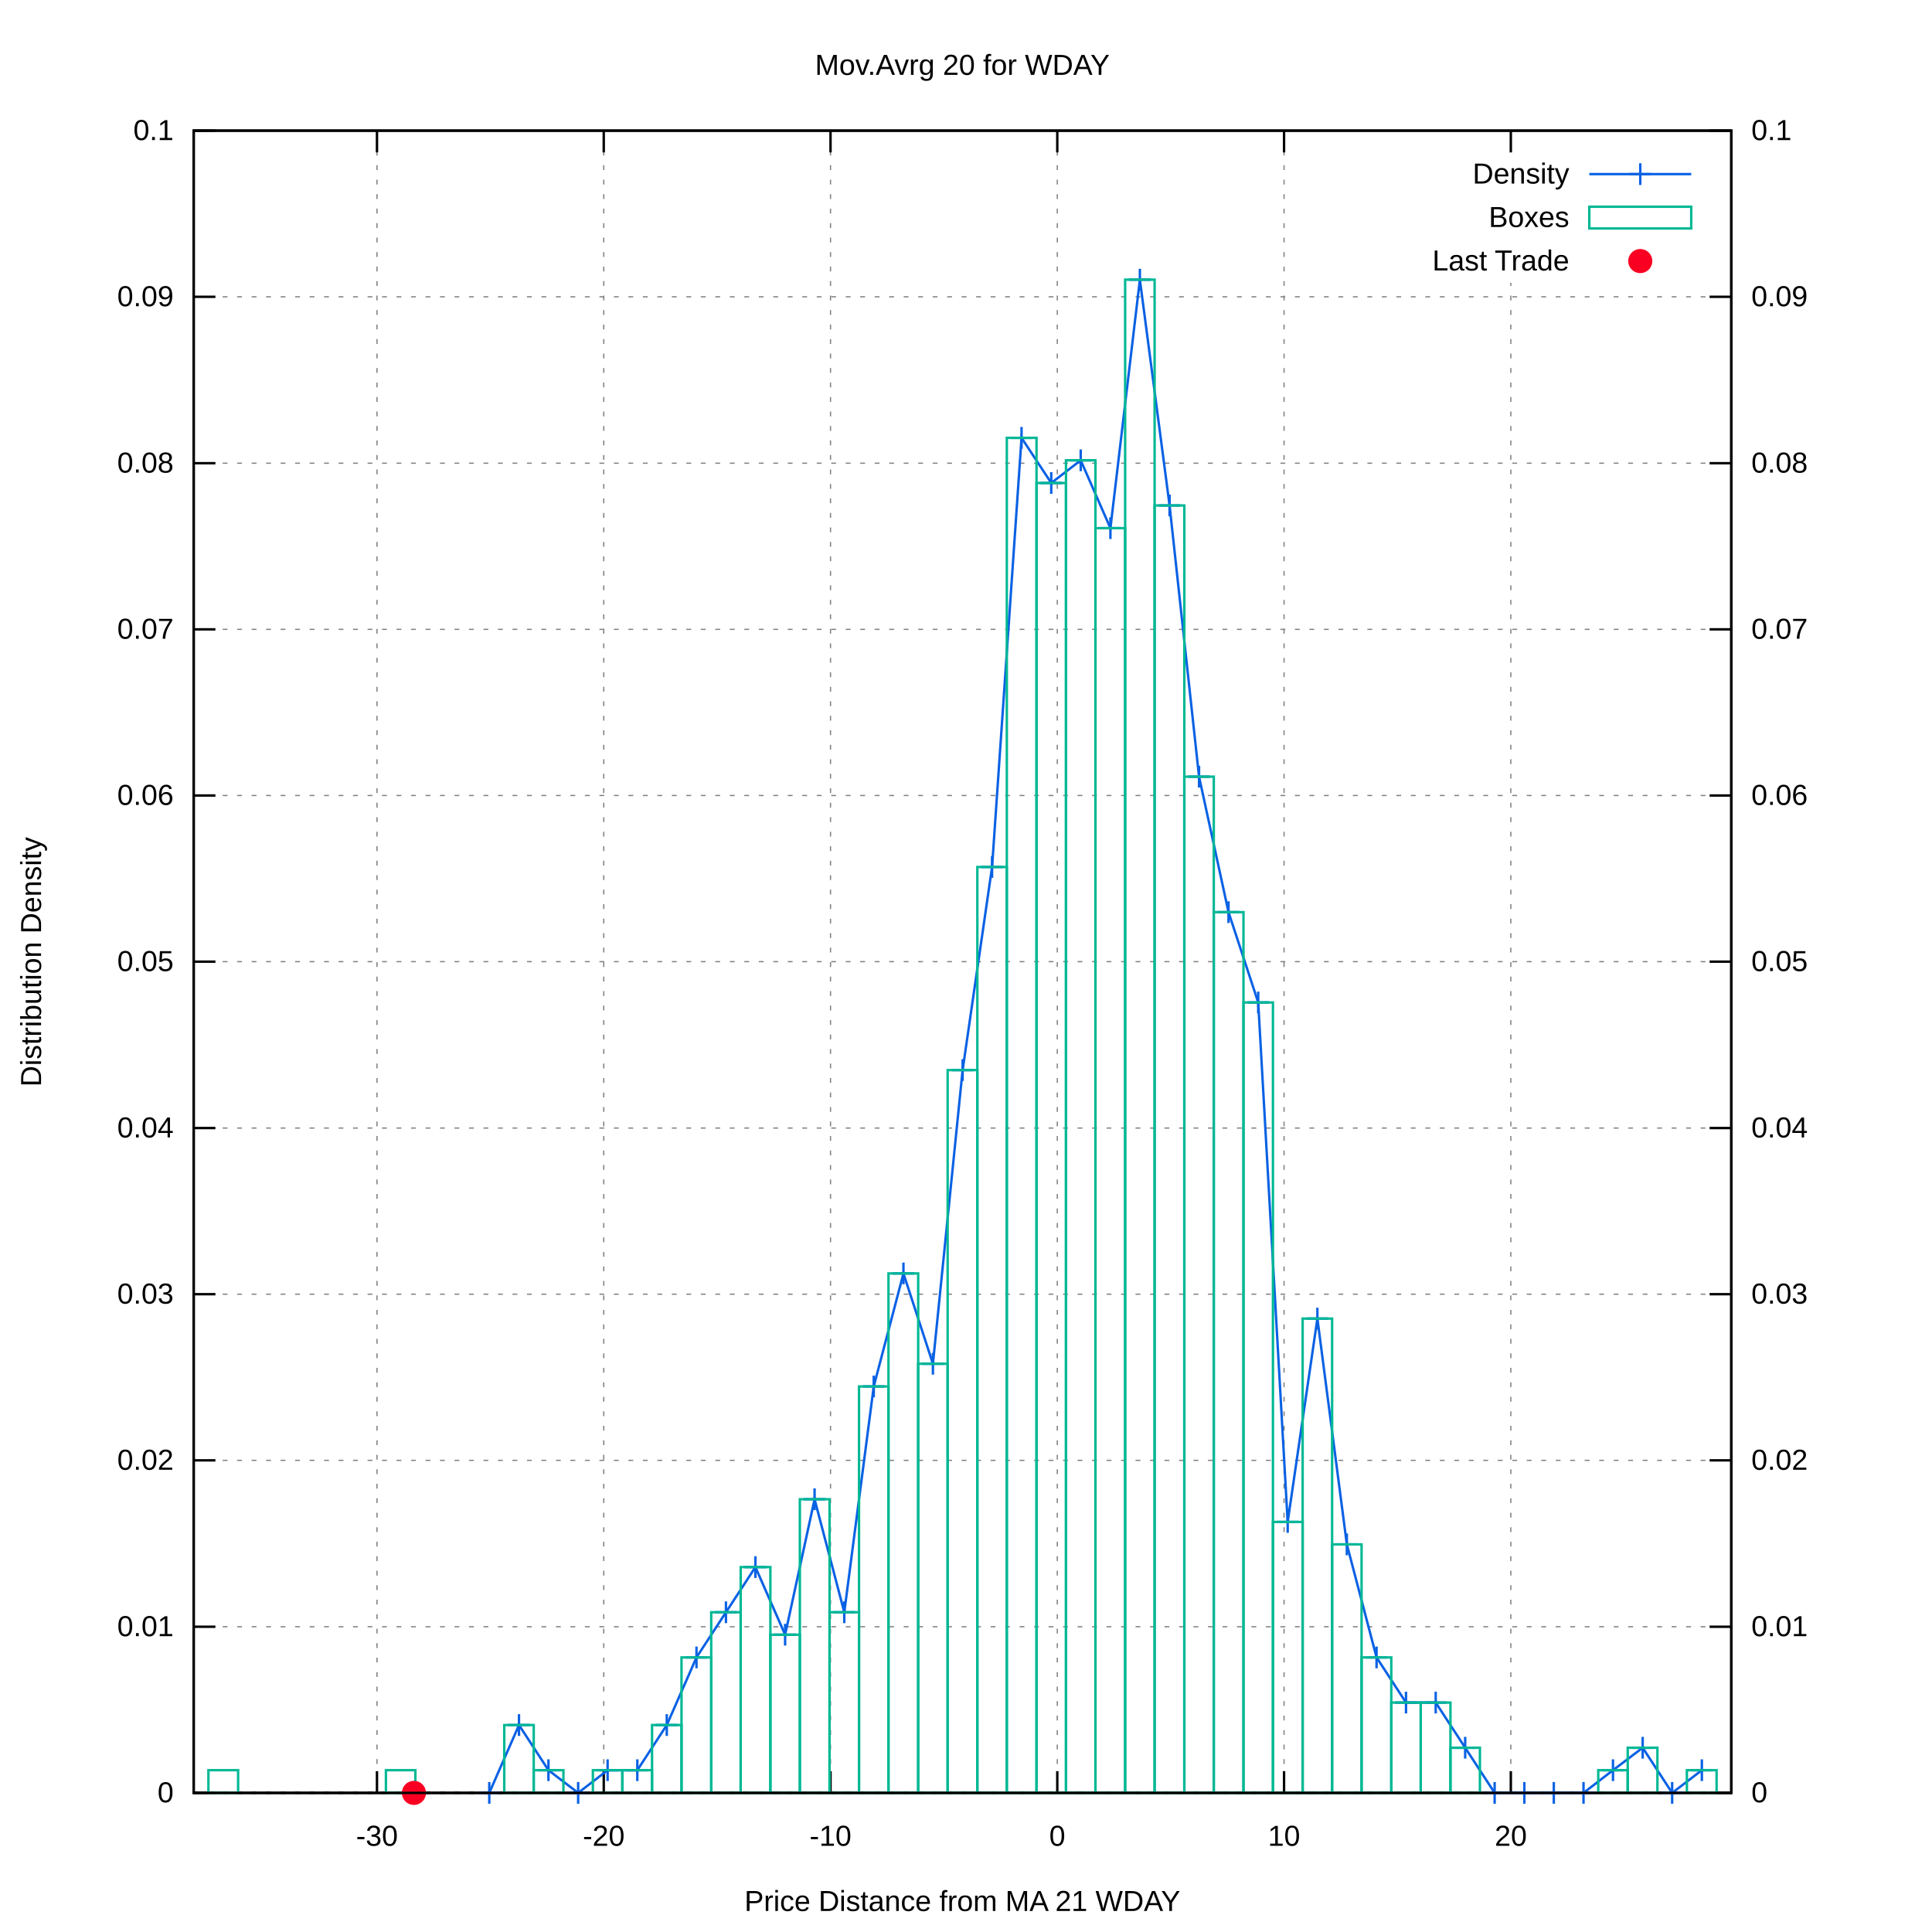
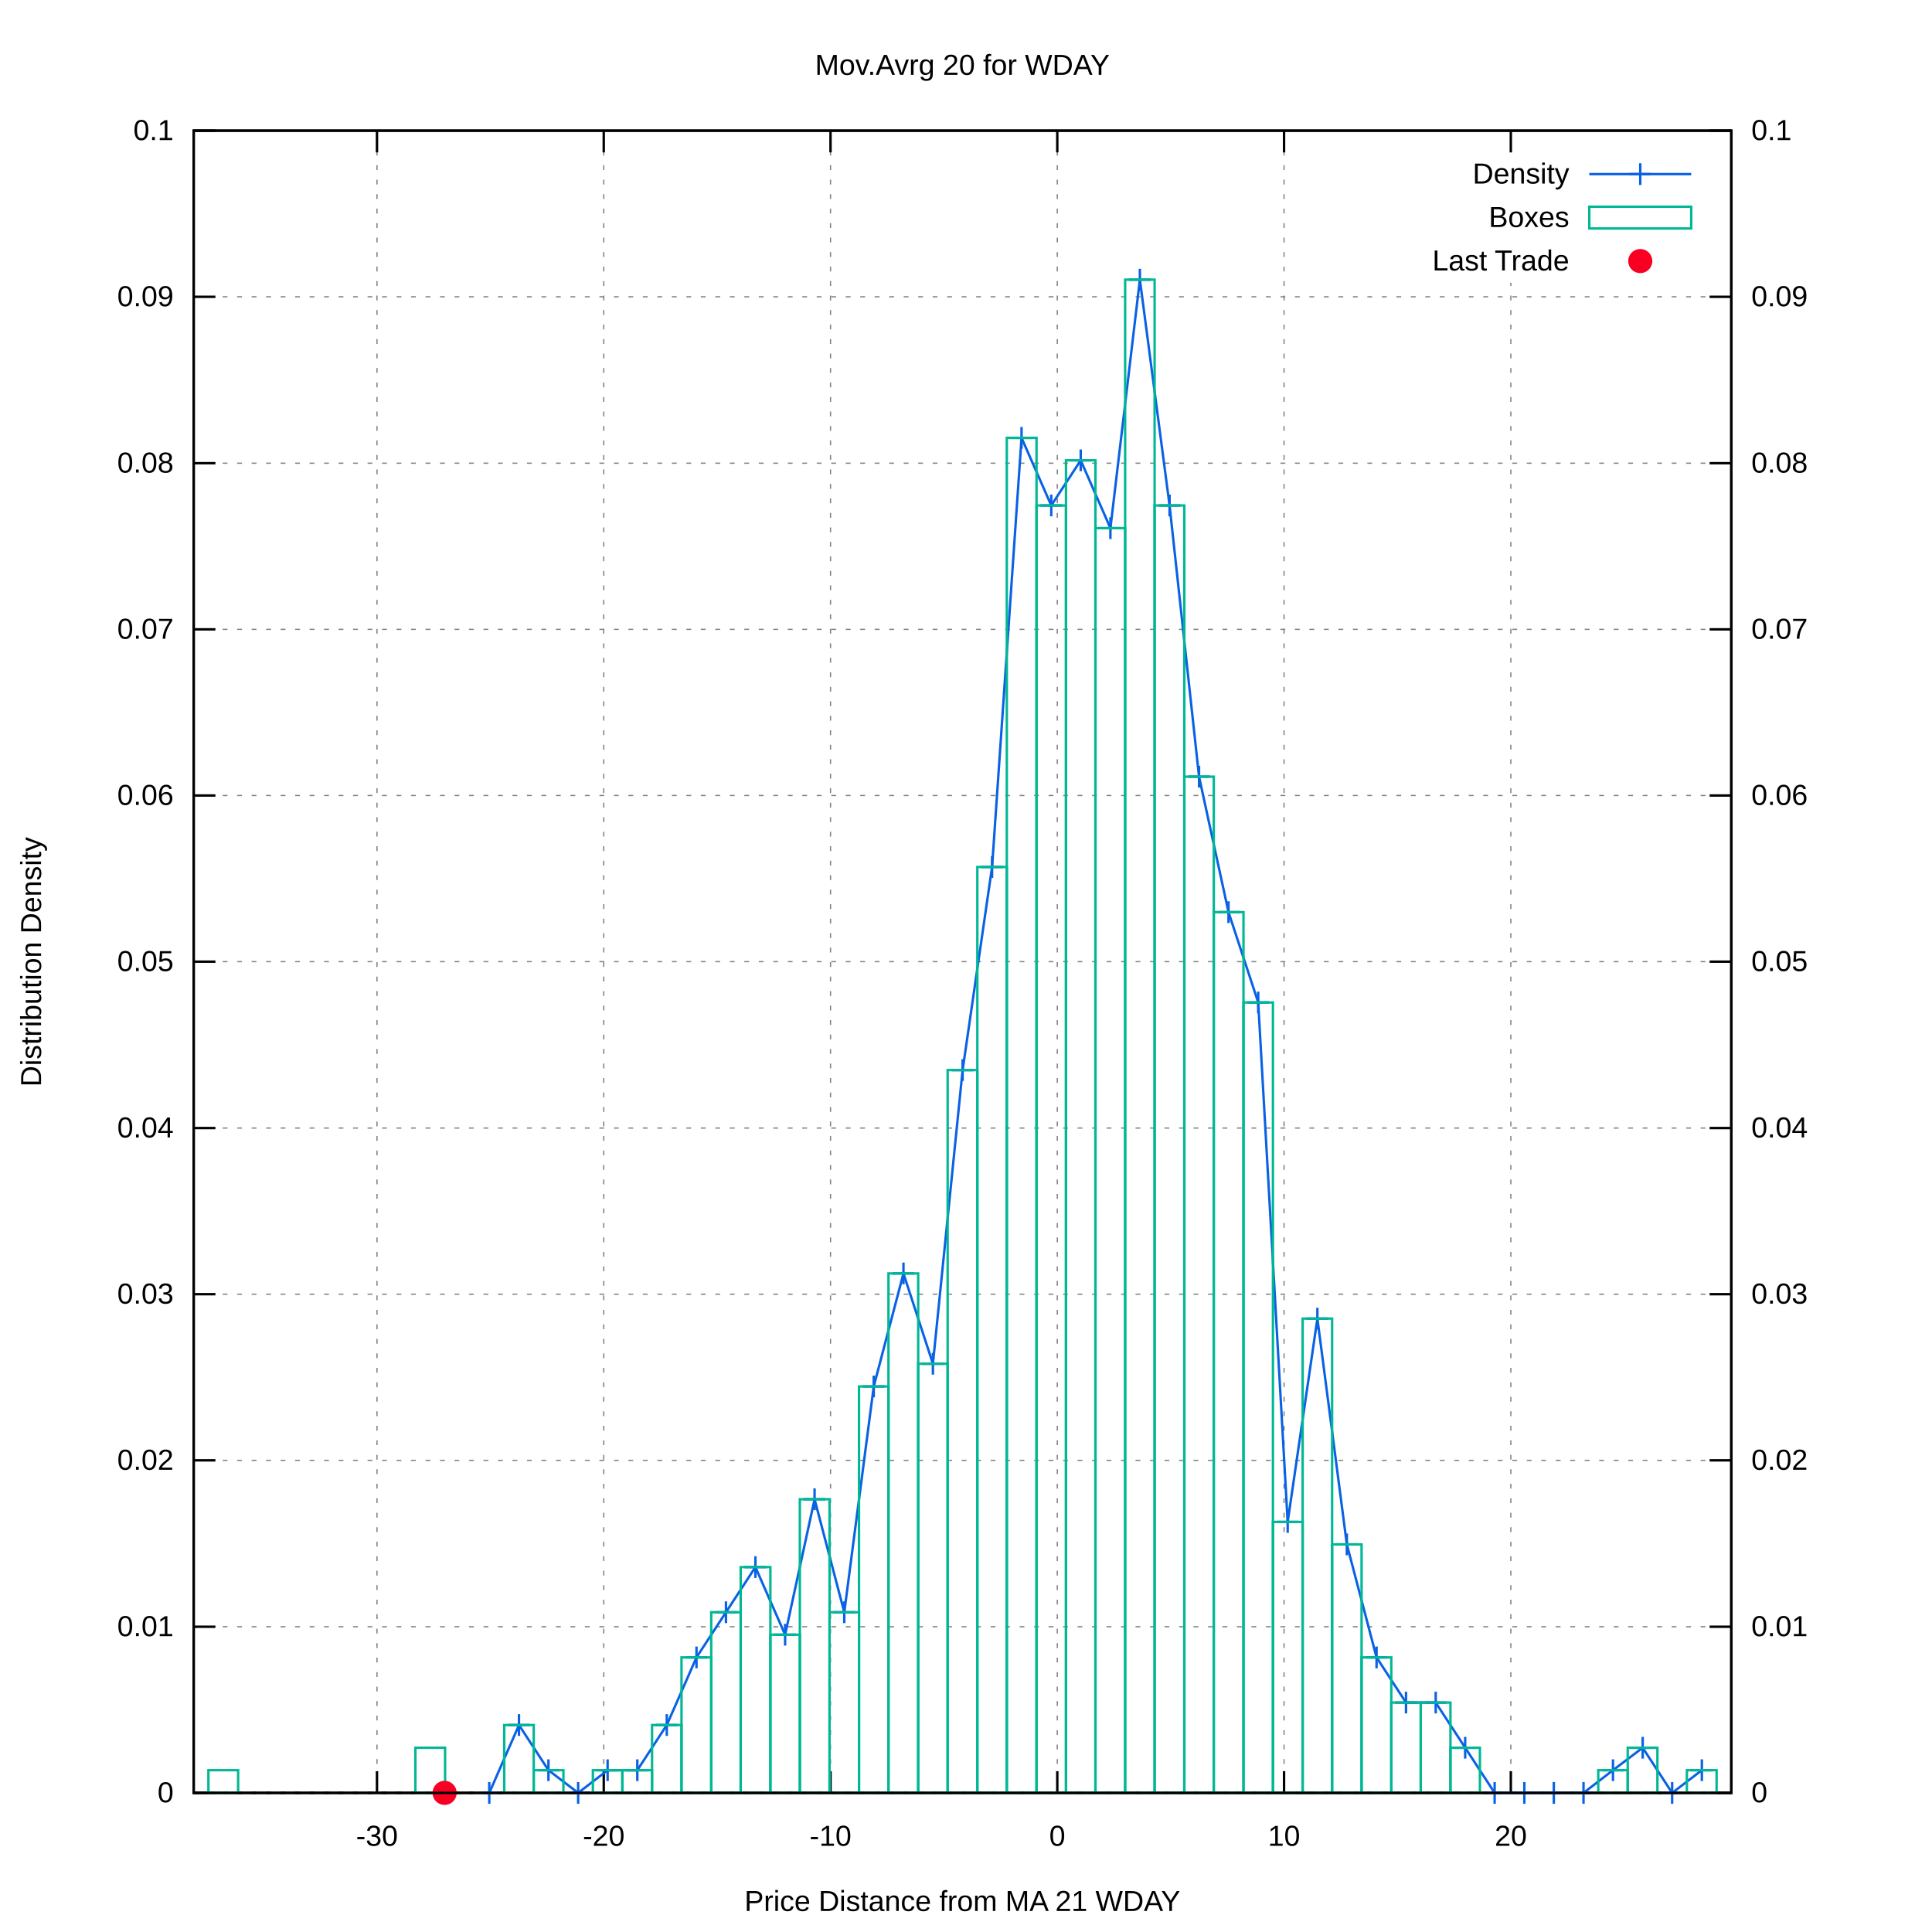
<svg xmlns="http://www.w3.org/2000/svg" xmlns:xlink="http://www.w3.org/1999/xlink" viewBox="0 0 800 800">
  <g id="gnuplot_canvas">
    <rect x="0" y="0" width="800" height="800" fill="#ffffff" />
    <defs>
      <circle id="gpDot" r="0.5" stroke-width="0.5" />
      <path id="gpPt0" stroke-width="0.222" stroke="currentColor" d="M-1,0 h2 M0,-1 v2" />
      <path id="gpPt1" stroke-width="0.222" stroke="currentColor" d="M-1,-1 L1,1 M1,-1 L-1,1" />
      <path id="gpPt2" stroke-width="0.222" stroke="currentColor" d="M-1,0 L1,0 M0,-1 L0,1 M-1,-1 L1,1 M-1,1 L1,-1" />
      <rect id="gpPt3" stroke-width="0.222" stroke="currentColor" x="-1" y="-1" width="2" height="2" />
      <rect id="gpPt4" stroke-width="0.222" stroke="currentColor" fill="currentColor" x="-1" y="-1" width="2" height="2" />
      <circle id="gpPt5" stroke-width="0.222" stroke="currentColor" cx="0" cy="0" r="1" />
      <use xlink:href="#gpPt5" id="gpPt6" fill="currentColor" stroke="none" />
      <path id="gpPt7" stroke-width="0.222" stroke="currentColor" d="M0,-1.33 L-1.33,0.67 L1.33,0.67 z" />
      <use xlink:href="#gpPt7" id="gpPt8" fill="currentColor" stroke="none" />
      <use xlink:href="#gpPt7" id="gpPt9" stroke="currentColor" transform="rotate(180)" />
      <use xlink:href="#gpPt9" id="gpPt10" fill="currentColor" stroke="none" />
      <use xlink:href="#gpPt3" id="gpPt11" stroke="currentColor" transform="rotate(45)" />
      <use xlink:href="#gpPt11" id="gpPt12" fill="currentColor" stroke="none" />
      <path id="gpPt13" stroke-width="0.222" stroke="currentColor" d="M0,1.330 L1.265,0.411 L0.782,-1.067 L-0.782,-1.076 L-1.265,0.411 z" />
      <use xlink:href="#gpPt13" id="gpPt14" fill="currentColor" stroke="none" />
      <filter id="textbox" filterUnits="objectBoundingBox" x="0" y="0" height="1" width="1">
        <feFlood flood-color="#FFFFFF" flood-opacity="1" result="bgnd" />
        <feComposite in="SourceGraphic" in2="bgnd" operator="atop" />
      </filter>
      <filter id="greybox" filterUnits="objectBoundingBox" x="0" y="0" height="1" width="1">
        <feFlood flood-color="lightgrey" flood-opacity="1" result="grey" />
        <feComposite in="SourceGraphic" in2="grey" operator="atop" />
      </filter>
    </defs>
    <g fill="none" color="#FFFFFF" stroke="black" stroke-width="1.00" stroke-linecap="butt" stroke-linejoin="miter">
</g>
    <g fill="none" color="black" stroke="currentColor" stroke-width="1.00" stroke-linecap="butt" stroke-linejoin="miter">
</g>
    <g fill="none" color="black" stroke="black" stroke-width="0.50" stroke-linecap="butt" stroke-linejoin="miter">
</g>
    <g fill="none" color="gray" stroke="currentColor" stroke-width="0.50" stroke-linecap="butt" stroke-linejoin="miter">
      <path stroke="gray" stroke-dasharray="2,4" class="gridline" d="M80.2,742.4 L716.9,742.4  " />
    </g>
    <g fill="none" color="gray" stroke="gray" stroke-width="1.00" stroke-linecap="butt" stroke-linejoin="miter">
</g>
    <g fill="none" color="black" stroke="currentColor" stroke-width="1.00" stroke-linecap="butt" stroke-linejoin="miter">
      <path stroke="black" d="M80.2,742.4 L89.2,742.4  " />
      <g transform="translate(71.9,746.3)" stroke="none" fill="black" font-family="arial" font-size="12.00" text-anchor="end">
        <text>
          <tspan font-family="arial"> 0</tspan>
        </text>
      </g>
    </g>
    <g fill="none" color="black" stroke="currentColor" stroke-width="1.00" stroke-linecap="butt" stroke-linejoin="miter">
</g>
    <g fill="none" color="black" stroke="black" stroke-width="0.50" stroke-linecap="butt" stroke-linejoin="miter">
</g>
    <g fill="none" color="gray" stroke="currentColor" stroke-width="0.50" stroke-linecap="butt" stroke-linejoin="miter">
      <path stroke="gray" stroke-dasharray="2,4" class="gridline" d="M80.2,673.6 L716.9,673.6  " />
    </g>
    <g fill="none" color="gray" stroke="gray" stroke-width="1.00" stroke-linecap="butt" stroke-linejoin="miter">
</g>
    <g fill="none" color="black" stroke="currentColor" stroke-width="1.00" stroke-linecap="butt" stroke-linejoin="miter">
      <path stroke="black" d="M80.2,673.6 L89.2,673.6  " />
      <g transform="translate(71.9,677.5)" stroke="none" fill="black" font-family="arial" font-size="12.00" text-anchor="end">
        <text>
          <tspan font-family="arial"> 0.01</tspan>
        </text>
      </g>
    </g>
    <g fill="none" color="black" stroke="currentColor" stroke-width="1.00" stroke-linecap="butt" stroke-linejoin="miter">
</g>
    <g fill="none" color="black" stroke="black" stroke-width="0.50" stroke-linecap="butt" stroke-linejoin="miter">
</g>
    <g fill="none" color="gray" stroke="currentColor" stroke-width="0.50" stroke-linecap="butt" stroke-linejoin="miter">
      <path stroke="gray" stroke-dasharray="2,4" class="gridline" d="M80.2,604.7 L716.9,604.7  " />
    </g>
    <g fill="none" color="gray" stroke="gray" stroke-width="1.00" stroke-linecap="butt" stroke-linejoin="miter">
</g>
    <g fill="none" color="black" stroke="currentColor" stroke-width="1.00" stroke-linecap="butt" stroke-linejoin="miter">
      <path stroke="black" d="M80.2,604.7 L89.2,604.7  " />
      <g transform="translate(71.9,608.6)" stroke="none" fill="black" font-family="arial" font-size="12.00" text-anchor="end">
        <text>
          <tspan font-family="arial"> 0.02</tspan>
        </text>
      </g>
    </g>
    <g fill="none" color="black" stroke="currentColor" stroke-width="1.00" stroke-linecap="butt" stroke-linejoin="miter">
</g>
    <g fill="none" color="black" stroke="black" stroke-width="0.50" stroke-linecap="butt" stroke-linejoin="miter">
</g>
    <g fill="none" color="gray" stroke="currentColor" stroke-width="0.50" stroke-linecap="butt" stroke-linejoin="miter">
      <path stroke="gray" stroke-dasharray="2,4" class="gridline" d="M80.2,535.9 L716.9,535.9  " />
    </g>
    <g fill="none" color="gray" stroke="gray" stroke-width="1.00" stroke-linecap="butt" stroke-linejoin="miter">
</g>
    <g fill="none" color="black" stroke="currentColor" stroke-width="1.00" stroke-linecap="butt" stroke-linejoin="miter">
      <path stroke="black" d="M80.2,535.9 L89.2,535.9  " />
      <g transform="translate(71.9,539.8)" stroke="none" fill="black" font-family="arial" font-size="12.00" text-anchor="end">
        <text>
          <tspan font-family="arial"> 0.03</tspan>
        </text>
      </g>
    </g>
    <g fill="none" color="black" stroke="currentColor" stroke-width="1.00" stroke-linecap="butt" stroke-linejoin="miter">
</g>
    <g fill="none" color="black" stroke="black" stroke-width="0.50" stroke-linecap="butt" stroke-linejoin="miter">
</g>
    <g fill="none" color="gray" stroke="currentColor" stroke-width="0.50" stroke-linecap="butt" stroke-linejoin="miter">
      <path stroke="gray" stroke-dasharray="2,4" class="gridline" d="M80.2,467.1 L716.9,467.1  " />
    </g>
    <g fill="none" color="gray" stroke="gray" stroke-width="1.00" stroke-linecap="butt" stroke-linejoin="miter">
</g>
    <g fill="none" color="black" stroke="currentColor" stroke-width="1.00" stroke-linecap="butt" stroke-linejoin="miter">
      <path stroke="black" d="M80.2,467.1 L89.2,467.1  " />
      <g transform="translate(71.9,471.0)" stroke="none" fill="black" font-family="arial" font-size="12.00" text-anchor="end">
        <text>
          <tspan font-family="arial"> 0.04</tspan>
        </text>
      </g>
    </g>
    <g fill="none" color="black" stroke="currentColor" stroke-width="1.00" stroke-linecap="butt" stroke-linejoin="miter">
</g>
    <g fill="none" color="black" stroke="black" stroke-width="0.50" stroke-linecap="butt" stroke-linejoin="miter">
</g>
    <g fill="none" color="gray" stroke="currentColor" stroke-width="0.50" stroke-linecap="butt" stroke-linejoin="miter">
      <path stroke="gray" stroke-dasharray="2,4" class="gridline" d="M80.2,398.2 L716.9,398.2  " />
    </g>
    <g fill="none" color="gray" stroke="gray" stroke-width="1.00" stroke-linecap="butt" stroke-linejoin="miter">
</g>
    <g fill="none" color="black" stroke="currentColor" stroke-width="1.00" stroke-linecap="butt" stroke-linejoin="miter">
      <path stroke="black" d="M80.2,398.2 L89.2,398.2  " />
      <g transform="translate(71.9,402.1)" stroke="none" fill="black" font-family="arial" font-size="12.00" text-anchor="end">
        <text>
          <tspan font-family="arial"> 0.05</tspan>
        </text>
      </g>
    </g>
    <g fill="none" color="black" stroke="currentColor" stroke-width="1.00" stroke-linecap="butt" stroke-linejoin="miter">
</g>
    <g fill="none" color="black" stroke="black" stroke-width="0.50" stroke-linecap="butt" stroke-linejoin="miter">
</g>
    <g fill="none" color="gray" stroke="currentColor" stroke-width="0.50" stroke-linecap="butt" stroke-linejoin="miter">
      <path stroke="gray" stroke-dasharray="2,4" class="gridline" d="M80.2,329.4 L716.9,329.4  " />
    </g>
    <g fill="none" color="gray" stroke="gray" stroke-width="1.00" stroke-linecap="butt" stroke-linejoin="miter">
</g>
    <g fill="none" color="black" stroke="currentColor" stroke-width="1.00" stroke-linecap="butt" stroke-linejoin="miter">
      <path stroke="black" d="M80.2,329.4 L89.2,329.4  " />
      <g transform="translate(71.9,333.3)" stroke="none" fill="black" font-family="arial" font-size="12.00" text-anchor="end">
        <text>
          <tspan font-family="arial"> 0.06</tspan>
        </text>
      </g>
    </g>
    <g fill="none" color="black" stroke="currentColor" stroke-width="1.00" stroke-linecap="butt" stroke-linejoin="miter">
</g>
    <g fill="none" color="black" stroke="black" stroke-width="0.50" stroke-linecap="butt" stroke-linejoin="miter">
</g>
    <g fill="none" color="gray" stroke="currentColor" stroke-width="0.50" stroke-linecap="butt" stroke-linejoin="miter">
      <path stroke="gray" stroke-dasharray="2,4" class="gridline" d="M80.2,260.6 L716.9,260.6  " />
    </g>
    <g fill="none" color="gray" stroke="gray" stroke-width="1.00" stroke-linecap="butt" stroke-linejoin="miter">
</g>
    <g fill="none" color="black" stroke="currentColor" stroke-width="1.00" stroke-linecap="butt" stroke-linejoin="miter">
      <path stroke="black" d="M80.2,260.6 L89.2,260.6  " />
      <g transform="translate(71.9,264.5)" stroke="none" fill="black" font-family="arial" font-size="12.00" text-anchor="end">
        <text>
          <tspan font-family="arial"> 0.07</tspan>
        </text>
      </g>
    </g>
    <g fill="none" color="black" stroke="currentColor" stroke-width="1.00" stroke-linecap="butt" stroke-linejoin="miter">
</g>
    <g fill="none" color="black" stroke="black" stroke-width="0.50" stroke-linecap="butt" stroke-linejoin="miter">
</g>
    <g fill="none" color="gray" stroke="currentColor" stroke-width="0.50" stroke-linecap="butt" stroke-linejoin="miter">
      <path stroke="gray" stroke-dasharray="2,4" class="gridline" d="M80.2,191.8 L716.9,191.8  " />
    </g>
    <g fill="none" color="gray" stroke="gray" stroke-width="1.00" stroke-linecap="butt" stroke-linejoin="miter">
</g>
    <g fill="none" color="black" stroke="currentColor" stroke-width="1.00" stroke-linecap="butt" stroke-linejoin="miter">
      <path stroke="black" d="M80.2,191.8 L89.2,191.8  " />
      <g transform="translate(71.9,195.7)" stroke="none" fill="black" font-family="arial" font-size="12.00" text-anchor="end">
        <text>
          <tspan font-family="arial"> 0.08</tspan>
        </text>
      </g>
    </g>
    <g fill="none" color="black" stroke="currentColor" stroke-width="1.00" stroke-linecap="butt" stroke-linejoin="miter">
</g>
    <g fill="none" color="black" stroke="black" stroke-width="0.50" stroke-linecap="butt" stroke-linejoin="miter">
</g>
    <g fill="none" color="gray" stroke="currentColor" stroke-width="0.50" stroke-linecap="butt" stroke-linejoin="miter">
      <path stroke="gray" stroke-dasharray="2,4" class="gridline" d="M80.2,122.9 L716.9,122.9  " />
    </g>
    <g fill="none" color="gray" stroke="gray" stroke-width="1.00" stroke-linecap="butt" stroke-linejoin="miter">
</g>
    <g fill="none" color="black" stroke="currentColor" stroke-width="1.00" stroke-linecap="butt" stroke-linejoin="miter">
      <path stroke="black" d="M80.2,122.9 L89.2,122.9  " />
      <g transform="translate(71.9,126.8)" stroke="none" fill="black" font-family="arial" font-size="12.00" text-anchor="end">
        <text>
          <tspan font-family="arial"> 0.09</tspan>
        </text>
      </g>
    </g>
    <g fill="none" color="black" stroke="currentColor" stroke-width="1.00" stroke-linecap="butt" stroke-linejoin="miter">
</g>
    <g fill="none" color="black" stroke="black" stroke-width="0.50" stroke-linecap="butt" stroke-linejoin="miter">
</g>
    <g fill="none" color="gray" stroke="currentColor" stroke-width="0.50" stroke-linecap="butt" stroke-linejoin="miter">
      <path stroke="gray" stroke-dasharray="2,4" class="gridline" d="M80.2,54.1 L716.9,54.1  " />
    </g>
    <g fill="none" color="gray" stroke="gray" stroke-width="1.00" stroke-linecap="butt" stroke-linejoin="miter">
</g>
    <g fill="none" color="black" stroke="currentColor" stroke-width="1.00" stroke-linecap="butt" stroke-linejoin="miter">
      <path stroke="black" d="M80.2,54.1 L89.2,54.1  " />
      <g transform="translate(71.9,58.0)" stroke="none" fill="black" font-family="arial" font-size="12.00" text-anchor="end">
        <text>
          <tspan font-family="arial"> 0.1</tspan>
        </text>
      </g>
    </g>
    <g fill="none" color="black" stroke="currentColor" stroke-width="1.00" stroke-linecap="butt" stroke-linejoin="miter">
</g>
    <g fill="none" color="black" stroke="black" stroke-width="0.50" stroke-linecap="butt" stroke-linejoin="miter">
</g>
    <g fill="none" color="gray" stroke="currentColor" stroke-width="0.50" stroke-linecap="butt" stroke-linejoin="miter">
      <path stroke="gray" stroke-dasharray="2,4" class="gridline" d="M156.1,742.4 L156.1,54.1  " />
    </g>
    <g fill="none" color="gray" stroke="gray" stroke-width="1.00" stroke-linecap="butt" stroke-linejoin="miter">
</g>
    <g fill="none" color="black" stroke="currentColor" stroke-width="1.00" stroke-linecap="butt" stroke-linejoin="miter">
      <path stroke="black" d="M156.1,742.4 L156.1,733.4 M156.1,54.1 L156.1,63.1  " />
      <g transform="translate(156.1,764.3)" stroke="none" fill="black" font-family="arial" font-size="12.00" text-anchor="middle">
        <text>
          <tspan font-family="arial">-30</tspan>
        </text>
      </g>
    </g>
    <g fill="none" color="black" stroke="currentColor" stroke-width="1.00" stroke-linecap="butt" stroke-linejoin="miter">
</g>
    <g fill="none" color="black" stroke="black" stroke-width="0.50" stroke-linecap="butt" stroke-linejoin="miter">
</g>
    <g fill="none" color="gray" stroke="currentColor" stroke-width="0.50" stroke-linecap="butt" stroke-linejoin="miter">
      <path stroke="gray" stroke-dasharray="2,4" class="gridline" d="M250.0,742.4 L250.0,54.1  " />
    </g>
    <g fill="none" color="gray" stroke="gray" stroke-width="1.00" stroke-linecap="butt" stroke-linejoin="miter">
</g>
    <g fill="none" color="black" stroke="currentColor" stroke-width="1.00" stroke-linecap="butt" stroke-linejoin="miter">
      <path stroke="black" d="M250.0,742.4 L250.0,733.4 M250.0,54.1 L250.0,63.1  " />
      <g transform="translate(250.0,764.3)" stroke="none" fill="black" font-family="arial" font-size="12.00" text-anchor="middle">
        <text>
          <tspan font-family="arial">-20</tspan>
        </text>
      </g>
    </g>
    <g fill="none" color="black" stroke="currentColor" stroke-width="1.00" stroke-linecap="butt" stroke-linejoin="miter">
</g>
    <g fill="none" color="black" stroke="black" stroke-width="0.50" stroke-linecap="butt" stroke-linejoin="miter">
</g>
    <g fill="none" color="gray" stroke="currentColor" stroke-width="0.50" stroke-linecap="butt" stroke-linejoin="miter">
      <path stroke="gray" stroke-dasharray="2,4" class="gridline" d="M343.9,742.4 L343.9,54.1  " />
    </g>
    <g fill="none" color="gray" stroke="gray" stroke-width="1.00" stroke-linecap="butt" stroke-linejoin="miter">
</g>
    <g fill="none" color="black" stroke="currentColor" stroke-width="1.00" stroke-linecap="butt" stroke-linejoin="miter">
      <path stroke="black" d="M343.9,742.4 L343.9,733.4 M343.9,54.1 L343.9,63.1  " />
      <g transform="translate(343.9,764.3)" stroke="none" fill="black" font-family="arial" font-size="12.00" text-anchor="middle">
        <text>
          <tspan font-family="arial">-10</tspan>
        </text>
      </g>
    </g>
    <g fill="none" color="black" stroke="currentColor" stroke-width="1.00" stroke-linecap="butt" stroke-linejoin="miter">
</g>
    <g fill="none" color="black" stroke="black" stroke-width="0.50" stroke-linecap="butt" stroke-linejoin="miter">
</g>
    <g fill="none" color="gray" stroke="currentColor" stroke-width="0.50" stroke-linecap="butt" stroke-linejoin="miter">
      <path stroke="gray" stroke-dasharray="2,4" class="gridline" d="M437.8,742.4 L437.8,54.1  " />
    </g>
    <g fill="none" color="gray" stroke="gray" stroke-width="1.00" stroke-linecap="butt" stroke-linejoin="miter">
</g>
    <g fill="none" color="black" stroke="currentColor" stroke-width="1.00" stroke-linecap="butt" stroke-linejoin="miter">
      <path stroke="black" d="M437.8,742.4 L437.8,733.4 M437.8,54.1 L437.8,63.1  " />
      <g transform="translate(437.8,764.3)" stroke="none" fill="black" font-family="arial" font-size="12.00" text-anchor="middle">
        <text>
          <tspan font-family="arial"> 0</tspan>
        </text>
      </g>
    </g>
    <g fill="none" color="black" stroke="currentColor" stroke-width="1.00" stroke-linecap="butt" stroke-linejoin="miter">
</g>
    <g fill="none" color="black" stroke="black" stroke-width="0.50" stroke-linecap="butt" stroke-linejoin="miter">
</g>
    <g fill="none" color="gray" stroke="currentColor" stroke-width="0.50" stroke-linecap="butt" stroke-linejoin="miter">
      <path stroke="gray" stroke-dasharray="2,4" class="gridline" d="M531.7,742.4 L531.7,54.1  " />
    </g>
    <g fill="none" color="gray" stroke="gray" stroke-width="1.00" stroke-linecap="butt" stroke-linejoin="miter">
</g>
    <g fill="none" color="black" stroke="currentColor" stroke-width="1.00" stroke-linecap="butt" stroke-linejoin="miter">
      <path stroke="black" d="M531.7,742.4 L531.7,733.4 M531.7,54.1 L531.7,63.1  " />
      <g transform="translate(531.7,764.3)" stroke="none" fill="black" font-family="arial" font-size="12.00" text-anchor="middle">
        <text>
          <tspan font-family="arial"> 10</tspan>
        </text>
      </g>
    </g>
    <g fill="none" color="black" stroke="currentColor" stroke-width="1.00" stroke-linecap="butt" stroke-linejoin="miter">
</g>
    <g fill="none" color="black" stroke="black" stroke-width="0.50" stroke-linecap="butt" stroke-linejoin="miter">
</g>
    <g fill="none" color="gray" stroke="currentColor" stroke-width="0.50" stroke-linecap="butt" stroke-linejoin="miter">
      <path stroke="gray" stroke-dasharray="2,4" class="gridline" d="M625.6,742.4 L625.6,117.1 M625.6,63.1 L625.6,54.1  " />
    </g>
    <g fill="none" color="gray" stroke="gray" stroke-width="1.00" stroke-linecap="butt" stroke-linejoin="miter">
</g>
    <g fill="none" color="black" stroke="currentColor" stroke-width="1.00" stroke-linecap="butt" stroke-linejoin="miter">
      <path stroke="black" d="M625.6,742.4 L625.6,733.4 M625.6,54.1 L625.6,63.1  " />
      <g transform="translate(625.6,764.3)" stroke="none" fill="black" font-family="arial" font-size="12.00" text-anchor="middle">
        <text>
          <tspan font-family="arial"> 20</tspan>
        </text>
      </g>
    </g>
    <g fill="none" color="black" stroke="currentColor" stroke-width="1.00" stroke-linecap="butt" stroke-linejoin="miter">
      <path stroke="black" d="M716.9,742.4 L707.9,742.4  " />
      <g transform="translate(725.2,746.3)" stroke="none" fill="black" font-family="arial" font-size="12.00" text-anchor="start">
        <text>
          <tspan font-family="arial"> 0</tspan>
        </text>
      </g>
    </g>
    <g fill="none" color="black" stroke="currentColor" stroke-width="1.00" stroke-linecap="butt" stroke-linejoin="miter">
      <path stroke="black" d="M716.9,673.6 L707.9,673.6  " />
      <g transform="translate(725.2,677.5)" stroke="none" fill="black" font-family="arial" font-size="12.00" text-anchor="start">
        <text>
          <tspan font-family="arial"> 0.01</tspan>
        </text>
      </g>
    </g>
    <g fill="none" color="black" stroke="currentColor" stroke-width="1.00" stroke-linecap="butt" stroke-linejoin="miter">
      <path stroke="black" d="M716.9,604.7 L707.9,604.7  " />
      <g transform="translate(725.2,608.6)" stroke="none" fill="black" font-family="arial" font-size="12.00" text-anchor="start">
        <text>
          <tspan font-family="arial"> 0.02</tspan>
        </text>
      </g>
    </g>
    <g fill="none" color="black" stroke="currentColor" stroke-width="1.00" stroke-linecap="butt" stroke-linejoin="miter">
      <path stroke="black" d="M716.9,535.9 L707.9,535.9  " />
      <g transform="translate(725.2,539.8)" stroke="none" fill="black" font-family="arial" font-size="12.00" text-anchor="start">
        <text>
          <tspan font-family="arial"> 0.03</tspan>
        </text>
      </g>
    </g>
    <g fill="none" color="black" stroke="currentColor" stroke-width="1.00" stroke-linecap="butt" stroke-linejoin="miter">
      <path stroke="black" d="M716.9,467.1 L707.9,467.1  " />
      <g transform="translate(725.2,471.0)" stroke="none" fill="black" font-family="arial" font-size="12.00" text-anchor="start">
        <text>
          <tspan font-family="arial"> 0.04</tspan>
        </text>
      </g>
    </g>
    <g fill="none" color="black" stroke="currentColor" stroke-width="1.00" stroke-linecap="butt" stroke-linejoin="miter">
      <path stroke="black" d="M716.9,398.2 L707.9,398.2  " />
      <g transform="translate(725.2,402.1)" stroke="none" fill="black" font-family="arial" font-size="12.00" text-anchor="start">
        <text>
          <tspan font-family="arial"> 0.05</tspan>
        </text>
      </g>
    </g>
    <g fill="none" color="black" stroke="currentColor" stroke-width="1.00" stroke-linecap="butt" stroke-linejoin="miter">
      <path stroke="black" d="M716.9,329.4 L707.9,329.4  " />
      <g transform="translate(725.2,333.3)" stroke="none" fill="black" font-family="arial" font-size="12.00" text-anchor="start">
        <text>
          <tspan font-family="arial"> 0.06</tspan>
        </text>
      </g>
    </g>
    <g fill="none" color="black" stroke="currentColor" stroke-width="1.00" stroke-linecap="butt" stroke-linejoin="miter">
      <path stroke="black" d="M716.9,260.6 L707.9,260.6  " />
      <g transform="translate(725.2,264.5)" stroke="none" fill="black" font-family="arial" font-size="12.00" text-anchor="start">
        <text>
          <tspan font-family="arial"> 0.07</tspan>
        </text>
      </g>
    </g>
    <g fill="none" color="black" stroke="currentColor" stroke-width="1.00" stroke-linecap="butt" stroke-linejoin="miter">
      <path stroke="black" d="M716.9,191.8 L707.9,191.8  " />
      <g transform="translate(725.2,195.7)" stroke="none" fill="black" font-family="arial" font-size="12.00" text-anchor="start">
        <text>
          <tspan font-family="arial"> 0.08</tspan>
        </text>
      </g>
    </g>
    <g fill="none" color="black" stroke="currentColor" stroke-width="1.00" stroke-linecap="butt" stroke-linejoin="miter">
      <path stroke="black" d="M716.9,122.9 L707.9,122.9  " />
      <g transform="translate(725.2,126.8)" stroke="none" fill="black" font-family="arial" font-size="12.00" text-anchor="start">
        <text>
          <tspan font-family="arial"> 0.09</tspan>
        </text>
      </g>
    </g>
    <g fill="none" color="black" stroke="currentColor" stroke-width="1.00" stroke-linecap="butt" stroke-linejoin="miter">
      <path stroke="black" d="M716.9,54.1 L707.9,54.1  " />
      <g transform="translate(725.2,58.0)" stroke="none" fill="black" font-family="arial" font-size="12.00" text-anchor="start">
        <text>
          <tspan font-family="arial"> 0.1</tspan>
        </text>
      </g>
    </g>
    <g fill="none" color="black" stroke="currentColor" stroke-width="1.00" stroke-linecap="butt" stroke-linejoin="miter">
</g>
    <g fill="none" color="gray" stroke="currentColor" stroke-width="1.00" stroke-linecap="butt" stroke-linejoin="miter">
      <path stroke="black" stroke-dasharray="2,4" d="M80.2,742.4 L716.9,742.4  " />
    </g>
    <g fill="none" color="black" stroke="currentColor" stroke-width="1.00" stroke-linecap="butt" stroke-linejoin="miter">
      <path stroke="black" d="M80.2,54.1 L80.2,742.4 L716.9,742.4 L716.9,54.1 L80.2,54.1 Z  " />
    </g>
    <g fill="none" color="black" stroke="currentColor" stroke-width="1.00" stroke-linecap="butt" stroke-linejoin="miter">
      <g transform="translate(17.0,398.3) rotate(270)" stroke="none" fill="black" font-family="arial" font-size="12.00" text-anchor="middle">
        <text>
          <tspan font-family="arial">Distribution Density</tspan>
        </text>
      </g>
    </g>
    <g fill="none" color="black" stroke="currentColor" stroke-width="1.00" stroke-linecap="butt" stroke-linejoin="miter">
      <g transform="translate(398.5,791.3)" stroke="none" fill="black" font-family="arial" font-size="12.00" text-anchor="middle">
        <text>
          <tspan font-family="arial">Price Distance from MA 21 WDAY</tspan>
        </text>
      </g>
    </g>
    <g fill="none" color="black" stroke="currentColor" stroke-width="1.00" stroke-linecap="butt" stroke-linejoin="miter">
      <g transform="translate(398.5,31.0)" stroke="none" fill="black" font-family="arial" font-size="12.00" text-anchor="middle">
        <text>
          <tspan font-family="arial">Mov.Avrg 20 for WDAY </tspan>
        </text>
      </g>
    </g>
    <g id="gnuplot_plot_1">
      <g fill="none" color="black" stroke="currentColor" stroke-width="1.00" stroke-linecap="butt" stroke-linejoin="miter">
        <g transform="translate(649.8,76.0)" stroke="none" fill="black" font-family="arial" font-size="12.00" text-anchor="end">
          <text>
            <tspan font-family="arial">Density</tspan>
          </text>
        </g>
      </g>
      <g fill="none" color="black" stroke="currentColor" stroke-width="1.00" stroke-linecap="butt" stroke-linejoin="miter">
-         <path stroke="rgb(  9,  97, 228)" d="M658.1,72.1 L700.3,72.1 M202.6,742.4 L214.9,714.3 L227.1,733.0 L239.4,742.4 L251.6,733.0 L263.9,733.0   L276.1,714.3 L288.4,686.3 L300.6,667.6 L312.8,648.9 L325.1,676.9 L337.3,620.8 L349.6,667.6 L361.8,574.1   L374.1,527.3 L386.3,564.7 L398.6,443.1 L410.8,359.0 L423.0,181.3 L435.3,200.0 L447.5,190.6 L459.8,218.7   L472.0,115.8 L484.3,209.3 L496.5,321.6 L508.7,377.7 L521.0,415.1 L533.2,630.2 L545.5,546.0 L557.7,639.5   L570.0,686.3 L582.2,705.0 L594.5,705.0 L606.7,723.7 L618.9,742.4 L631.2,742.4 L643.4,742.4 L655.7,742.4   L667.9,733.0 L680.2,723.7 L692.4,742.4 L704.7,733.0  " />
+         <path stroke="rgb(  9,  97, 228)" d="M658.1,72.1 L700.3,72.1 M202.6,742.4 L214.9,714.3 L227.1,733.0 L239.4,742.4 L251.6,733.0 L263.9,733.0   L276.1,714.3 L288.4,686.3 L300.6,667.6 L312.8,648.9 L325.1,676.9 L337.3,620.8 L349.6,667.6 L361.8,574.1   L374.1,527.3 L386.3,564.7 L398.6,443.1 L410.8,359.0 L423.0,181.3 L435.3,209.3 L447.5,190.6 L459.8,218.7   L472.0,115.8 L484.3,209.3 L496.5,321.6 L508.7,377.7 L521.0,415.1 L533.2,630.2 L545.5,546.0 L557.7,639.5   L570.0,686.3 L582.2,705.0 L594.5,705.0 L606.7,723.7 L618.9,742.4 L631.2,742.4 L643.4,742.4 L655.7,742.4   L667.9,733.0 L680.2,723.7 L692.4,742.4 L704.7,733.0  " />
        <use xlink:href="#gpPt0" transform="translate(202.6,742.4) scale(4.50)" color="rgb(  9,  97, 228)" />
        <use xlink:href="#gpPt0" transform="translate(214.9,714.3) scale(4.50)" color="rgb(  9,  97, 228)" />
        <use xlink:href="#gpPt0" transform="translate(227.1,733.0) scale(4.50)" color="rgb(  9,  97, 228)" />
        <use xlink:href="#gpPt0" transform="translate(239.4,742.4) scale(4.50)" color="rgb(  9,  97, 228)" />
        <use xlink:href="#gpPt0" transform="translate(251.6,733.0) scale(4.50)" color="rgb(  9,  97, 228)" />
        <use xlink:href="#gpPt0" transform="translate(263.9,733.0) scale(4.50)" color="rgb(  9,  97, 228)" />
        <use xlink:href="#gpPt0" transform="translate(276.1,714.3) scale(4.50)" color="rgb(  9,  97, 228)" />
        <use xlink:href="#gpPt0" transform="translate(288.4,686.3) scale(4.50)" color="rgb(  9,  97, 228)" />
        <use xlink:href="#gpPt0" transform="translate(300.6,667.6) scale(4.50)" color="rgb(  9,  97, 228)" />
        <use xlink:href="#gpPt0" transform="translate(312.8,648.9) scale(4.50)" color="rgb(  9,  97, 228)" />
        <use xlink:href="#gpPt0" transform="translate(325.1,676.9) scale(4.50)" color="rgb(  9,  97, 228)" />
        <use xlink:href="#gpPt0" transform="translate(337.3,620.8) scale(4.50)" color="rgb(  9,  97, 228)" />
        <use xlink:href="#gpPt0" transform="translate(349.6,667.6) scale(4.50)" color="rgb(  9,  97, 228)" />
        <use xlink:href="#gpPt0" transform="translate(361.8,574.1) scale(4.50)" color="rgb(  9,  97, 228)" />
        <use xlink:href="#gpPt0" transform="translate(374.1,527.3) scale(4.50)" color="rgb(  9,  97, 228)" />
        <use xlink:href="#gpPt0" transform="translate(386.3,564.7) scale(4.50)" color="rgb(  9,  97, 228)" />
        <use xlink:href="#gpPt0" transform="translate(398.6,443.1) scale(4.50)" color="rgb(  9,  97, 228)" />
        <use xlink:href="#gpPt0" transform="translate(410.8,359.0) scale(4.50)" color="rgb(  9,  97, 228)" />
        <use xlink:href="#gpPt0" transform="translate(423.0,181.3) scale(4.50)" color="rgb(  9,  97, 228)" />
-         <use xlink:href="#gpPt0" transform="translate(435.3,200.0) scale(4.50)" color="rgb(  9,  97, 228)" />
+         <use xlink:href="#gpPt0" transform="translate(435.3,209.3) scale(4.50)" color="rgb(  9,  97, 228)" />
        <use xlink:href="#gpPt0" transform="translate(447.5,190.6) scale(4.50)" color="rgb(  9,  97, 228)" />
        <use xlink:href="#gpPt0" transform="translate(459.8,218.7) scale(4.50)" color="rgb(  9,  97, 228)" />
        <use xlink:href="#gpPt0" transform="translate(472.0,115.8) scale(4.50)" color="rgb(  9,  97, 228)" />
        <use xlink:href="#gpPt0" transform="translate(484.3,209.3) scale(4.50)" color="rgb(  9,  97, 228)" />
        <use xlink:href="#gpPt0" transform="translate(496.5,321.6) scale(4.50)" color="rgb(  9,  97, 228)" />
        <use xlink:href="#gpPt0" transform="translate(508.7,377.7) scale(4.50)" color="rgb(  9,  97, 228)" />
        <use xlink:href="#gpPt0" transform="translate(521.0,415.1) scale(4.50)" color="rgb(  9,  97, 228)" />
        <use xlink:href="#gpPt0" transform="translate(533.2,630.2) scale(4.50)" color="rgb(  9,  97, 228)" />
        <use xlink:href="#gpPt0" transform="translate(545.5,546.0) scale(4.50)" color="rgb(  9,  97, 228)" />
        <use xlink:href="#gpPt0" transform="translate(557.7,639.5) scale(4.50)" color="rgb(  9,  97, 228)" />
        <use xlink:href="#gpPt0" transform="translate(570.0,686.3) scale(4.50)" color="rgb(  9,  97, 228)" />
        <use xlink:href="#gpPt0" transform="translate(582.2,705.0) scale(4.50)" color="rgb(  9,  97, 228)" />
        <use xlink:href="#gpPt0" transform="translate(594.5,705.0) scale(4.50)" color="rgb(  9,  97, 228)" />
        <use xlink:href="#gpPt0" transform="translate(606.7,723.7) scale(4.50)" color="rgb(  9,  97, 228)" />
        <use xlink:href="#gpPt0" transform="translate(618.9,742.4) scale(4.50)" color="rgb(  9,  97, 228)" />
        <use xlink:href="#gpPt0" transform="translate(631.2,742.4) scale(4.50)" color="rgb(  9,  97, 228)" />
        <use xlink:href="#gpPt0" transform="translate(643.4,742.4) scale(4.50)" color="rgb(  9,  97, 228)" />
        <use xlink:href="#gpPt0" transform="translate(655.7,742.4) scale(4.50)" color="rgb(  9,  97, 228)" />
        <use xlink:href="#gpPt0" transform="translate(667.9,733.0) scale(4.50)" color="rgb(  9,  97, 228)" />
        <use xlink:href="#gpPt0" transform="translate(680.2,723.7) scale(4.50)" color="rgb(  9,  97, 228)" />
        <use xlink:href="#gpPt0" transform="translate(692.4,742.4) scale(4.50)" color="rgb(  9,  97, 228)" />
        <use xlink:href="#gpPt0" transform="translate(704.7,733.0) scale(4.50)" color="rgb(  9,  97, 228)" />
        <use xlink:href="#gpPt0" transform="translate(679.2,72.1) scale(4.50)" color="rgb(  9,  97, 228)" />
      </g>
    </g>
    <g id="gnuplot_plot_2">
      <g fill="none" color="black" stroke="currentColor" stroke-width="1.00" stroke-linecap="butt" stroke-linejoin="miter">
        <g transform="translate(649.8,94.0)" stroke="none" fill="black" font-family="arial" font-size="12.00" text-anchor="end">
          <text>
            <tspan font-family="arial">Boxes</tspan>
          </text>
        </g>
      </g>
      <g fill="none" color="black" stroke="currentColor" stroke-width="1.00" stroke-linecap="butt" stroke-linejoin="miter">
        <path stroke="rgb(  0, 184, 148)" d="M658.1,94.6 L700.3,94.6 L700.3,85.6 L658.1,85.6 L658.1,94.6 Z  " />
        <path stroke="rgb(  0, 184, 148)" d="M86.3,742.4 L86.3,733.0 L98.6,733.0 L98.6,742.4 L86.3,742.4 Z  " />
-         <path stroke="rgb(  0, 184, 148)" d="M159.8,742.4 L159.8,733.0 L172.0,733.0 L172.0,742.4 L159.8,742.4 Z  " />
+         <path stroke="rgb(  0, 184, 148)" d="M172.0,742.4 L172.0,723.7 L184.3,723.7 L184.3,742.4 L172.0,742.4 Z  " />
        <path stroke="rgb(  0, 184, 148)" d="M208.8,742.4 L208.8,714.3 L221.0,714.3 L221.0,742.4 L208.8,742.4 Z  " />
        <path stroke="rgb(  0, 184, 148)" d="M221.0,742.4 L221.0,733.0 L233.3,733.0 L233.3,742.4 L221.0,742.4 Z  " />
        <path stroke="rgb(  0, 184, 148)" d="M245.5,742.4 L245.5,733.0 L257.7,733.0 L257.7,742.4 L245.5,742.4 Z  " />
        <path stroke="rgb(  0, 184, 148)" d="M257.7,742.4 L257.7,733.0 L270.0,733.0 L270.0,742.4 L257.7,742.4 Z  " />
        <path stroke="rgb(  0, 184, 148)" d="M270.0,742.4 L270.0,714.3 L282.2,714.3 L282.2,742.4 L270.0,742.4 Z  " />
        <path stroke="rgb(  0, 184, 148)" d="M282.2,742.4 L282.2,686.3 L294.5,686.3 L294.5,742.4 L282.2,742.4 Z  " />
        <path stroke="rgb(  0, 184, 148)" d="M294.5,742.4 L294.5,667.6 L306.7,667.6 L306.7,742.4 L294.5,742.4 Z  " />
        <path stroke="rgb(  0, 184, 148)" d="M306.7,742.4 L306.7,648.9 L319.0,648.9 L319.0,742.4 L306.7,742.4 Z  " />
        <path stroke="rgb(  0, 184, 148)" d="M319.0,742.4 L319.0,676.9 L331.2,676.9 L331.2,742.4 L319.0,742.4 Z  " />
        <path stroke="rgb(  0, 184, 148)" d="M331.2,742.4 L331.2,620.8 L343.5,620.8 L343.5,742.4 L331.2,742.4 Z  " />
        <path stroke="rgb(  0, 184, 148)" d="M343.5,742.4 L343.5,667.6 L355.7,667.6 L355.7,742.4 L343.5,742.4 Z  " />
        <path stroke="rgb(  0, 184, 148)" d="M355.7,742.4 L355.7,574.1 L367.9,574.1 L367.9,742.4 L355.7,742.4 Z  " />
        <path stroke="rgb(  0, 184, 148)" d="M367.9,742.4 L367.9,527.3 L380.2,527.3 L380.2,742.4 L367.9,742.4 Z  " />
        <path stroke="rgb(  0, 184, 148)" d="M380.2,742.4 L380.2,564.7 L392.4,564.7 L392.4,742.4 L380.2,742.4 Z  " />
        <path stroke="rgb(  0, 184, 148)" d="M392.4,742.4 L392.4,443.1 L404.7,443.1 L404.7,742.4 L392.4,742.4 Z  " />
        <path stroke="rgb(  0, 184, 148)" d="M404.7,742.4 L404.7,359.0 L416.9,359.0 L416.9,742.4 L404.7,742.4 Z  " />
        <path stroke="rgb(  0, 184, 148)" d="M416.9,742.4 L416.9,181.3 L429.2,181.3 L429.2,742.4 L416.9,742.4 Z  " />
-         <path stroke="rgb(  0, 184, 148)" d="M429.2,742.4 L429.2,200.0 L441.4,200.0 L441.4,742.4 L429.2,742.4 Z  " />
+         <path stroke="rgb(  0, 184, 148)" d="M429.2,742.4 L429.2,209.3 L441.4,209.3 L441.4,742.4 L429.2,742.4 Z  " />
        <path stroke="rgb(  0, 184, 148)" d="M441.4,742.4 L441.4,190.6 L453.6,190.6 L453.6,742.4 L441.4,742.4 Z  " />
        <path stroke="rgb(  0, 184, 148)" d="M453.6,742.4 L453.6,218.7 L465.9,218.7 L465.9,742.4 L453.6,742.4 Z  " />
        <path stroke="rgb(  0, 184, 148)" d="M465.9,742.4 L465.9,115.8 L478.1,115.8 L478.1,742.4 L465.9,742.4 Z  " />
        <path stroke="rgb(  0, 184, 148)" d="M478.1,742.4 L478.1,209.3 L490.4,209.3 L490.4,742.4 L478.1,742.4 Z  " />
        <path stroke="rgb(  0, 184, 148)" d="M490.4,742.4 L490.4,321.6 L502.6,321.6 L502.6,742.4 L490.4,742.4 Z  " />
        <path stroke="rgb(  0, 184, 148)" d="M502.6,742.4 L502.6,377.7 L514.9,377.7 L514.9,742.4 L502.6,742.4 Z  " />
        <path stroke="rgb(  0, 184, 148)" d="M514.9,742.4 L514.9,415.1 L527.1,415.1 L527.1,742.4 L514.9,742.4 Z  " />
        <path stroke="rgb(  0, 184, 148)" d="M527.1,742.4 L527.1,630.2 L539.4,630.2 L539.4,742.4 L527.1,742.4 Z  " />
        <path stroke="rgb(  0, 184, 148)" d="M539.4,742.4 L539.4,546.0 L551.6,546.0 L551.6,742.4 L539.4,742.4 Z  " />
        <path stroke="rgb(  0, 184, 148)" d="M551.6,742.4 L551.6,639.5 L563.8,639.5 L563.8,742.4 L551.6,742.4 Z  " />
        <path stroke="rgb(  0, 184, 148)" d="M563.8,742.4 L563.8,686.3 L576.1,686.3 L576.1,742.4 L563.8,742.4 Z  " />
        <path stroke="rgb(  0, 184, 148)" d="M576.1,742.4 L576.1,705.0 L588.3,705.0 L588.3,742.4 L576.1,742.4 Z  " />
        <path stroke="rgb(  0, 184, 148)" d="M588.3,742.4 L588.3,705.0 L600.6,705.0 L600.6,742.4 L588.3,742.4 Z  " />
        <path stroke="rgb(  0, 184, 148)" d="M600.6,742.4 L600.6,723.7 L612.8,723.7 L612.8,742.4 L600.6,742.4 Z  " />
        <path stroke="rgb(  0, 184, 148)" d="M661.8,742.4 L661.8,733.0 L674.0,733.0 L674.0,742.4 L661.8,742.4 Z  " />
        <path stroke="rgb(  0, 184, 148)" d="M674.0,742.4 L674.0,723.7 L686.3,723.7 L686.3,742.4 L674.0,742.4 Z  " />
        <path stroke="rgb(  0, 184, 148)" d="M698.5,742.4 L698.5,733.0 L710.8,733.0 L710.8,742.4 L698.5,742.4 Z  " />
      </g>
    </g>
    <g id="gnuplot_plot_3">
      <g fill="none" color="black" stroke="currentColor" stroke-width="1.00" stroke-linecap="butt" stroke-linejoin="miter">
        <g transform="translate(649.8,112.0)" stroke="none" fill="black" font-family="arial" font-size="12.00" text-anchor="end">
          <text>
            <tspan font-family="arial">Last Trade</tspan>
          </text>
        </g>
      </g>
      <g fill="none" color="black" stroke="currentColor" stroke-width="1.00" stroke-linecap="butt" stroke-linejoin="miter">
-         <use xlink:href="#gpPt6" transform="translate(171.4,742.4) scale(4.50)" color="rgb(249,   0,  34)" />
+         <use xlink:href="#gpPt6" transform="translate(184.1,742.4) scale(4.50)" color="rgb(249,   0,  34)" />
        <use xlink:href="#gpPt6" transform="translate(679.2,108.1) scale(4.50)" color="rgb(249,   0,  34)" />
      </g>
    </g>
    <g fill="none" color="#FFFFFF" stroke="rgb(249,   0,  34)" stroke-width="2.00" stroke-linecap="butt" stroke-linejoin="miter">
</g>
    <g fill="none" color="black" stroke="currentColor" stroke-width="2.00" stroke-linecap="butt" stroke-linejoin="miter">
</g>
    <g fill="none" color="black" stroke="black" stroke-width="1.00" stroke-linecap="butt" stroke-linejoin="miter">
</g>
    <g fill="none" color="black" stroke="currentColor" stroke-width="1.00" stroke-linecap="butt" stroke-linejoin="miter">
      <path stroke="black" d="M80.2,54.1 L80.2,742.4 L716.9,742.4 L716.9,54.1 L80.2,54.1 Z  " />
    </g>
    <g fill="none" color="black" stroke="currentColor" stroke-width="1.00" stroke-linecap="butt" stroke-linejoin="miter">
</g>
  </g>
</svg>
